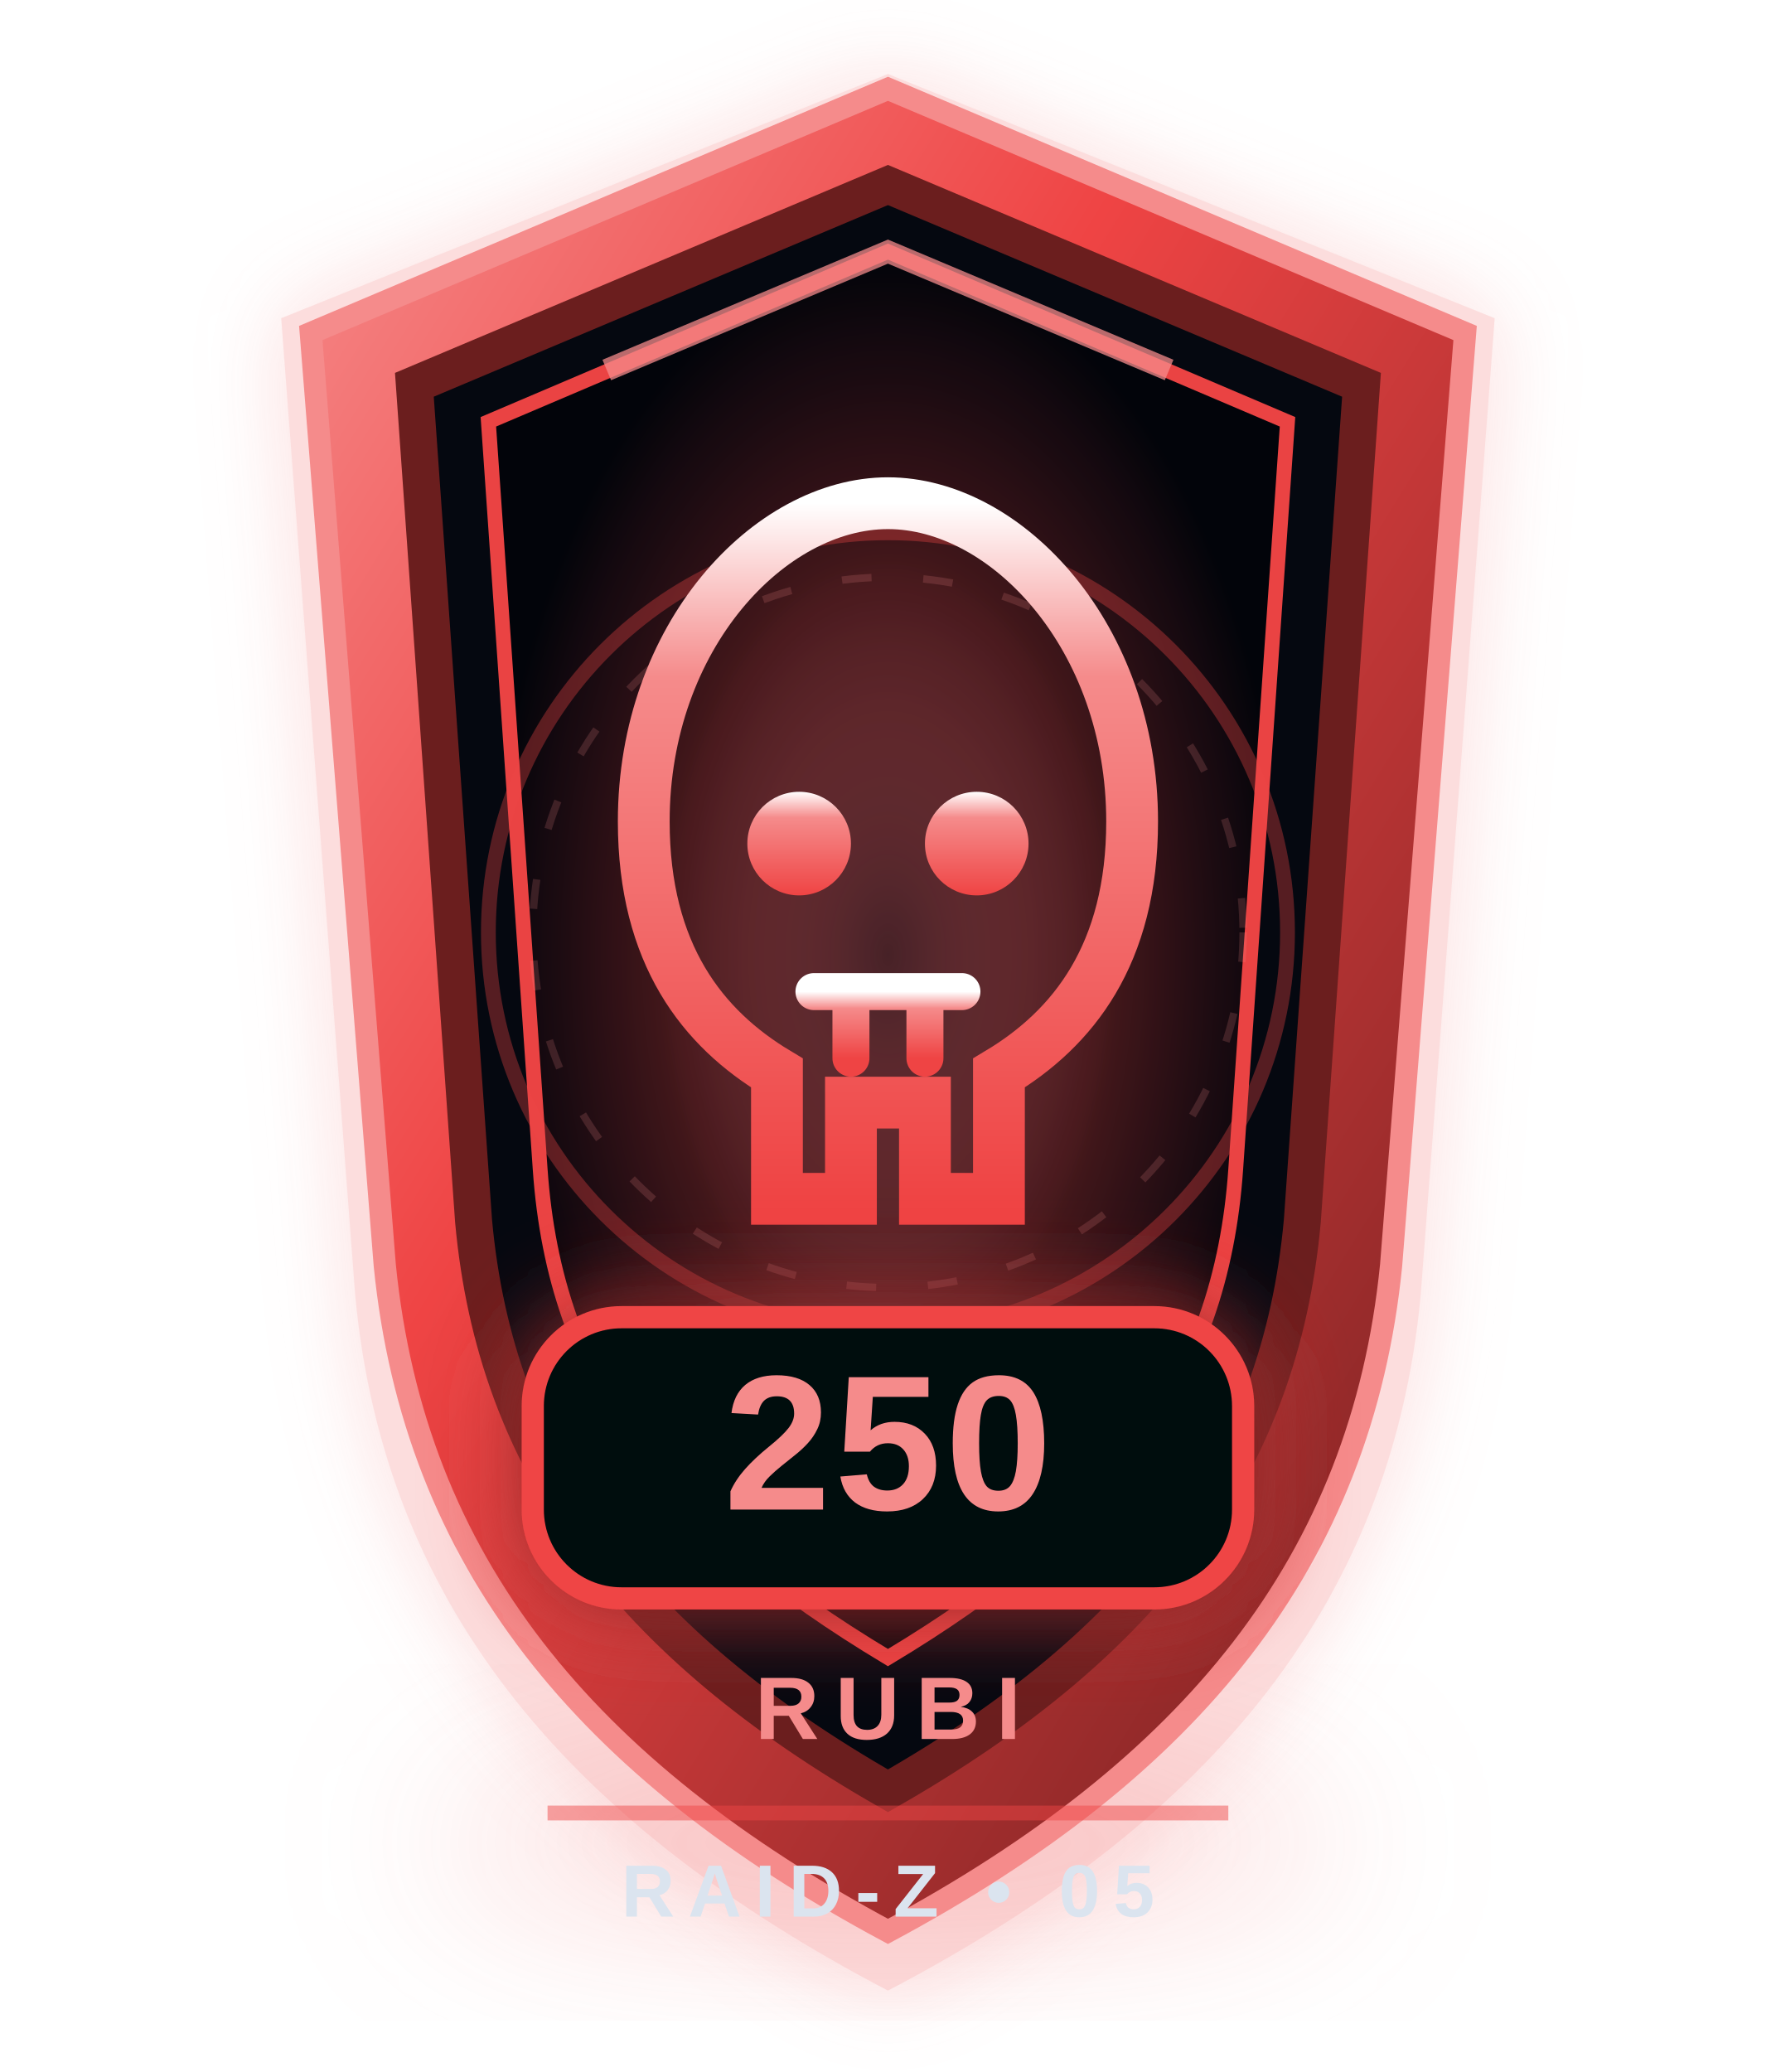
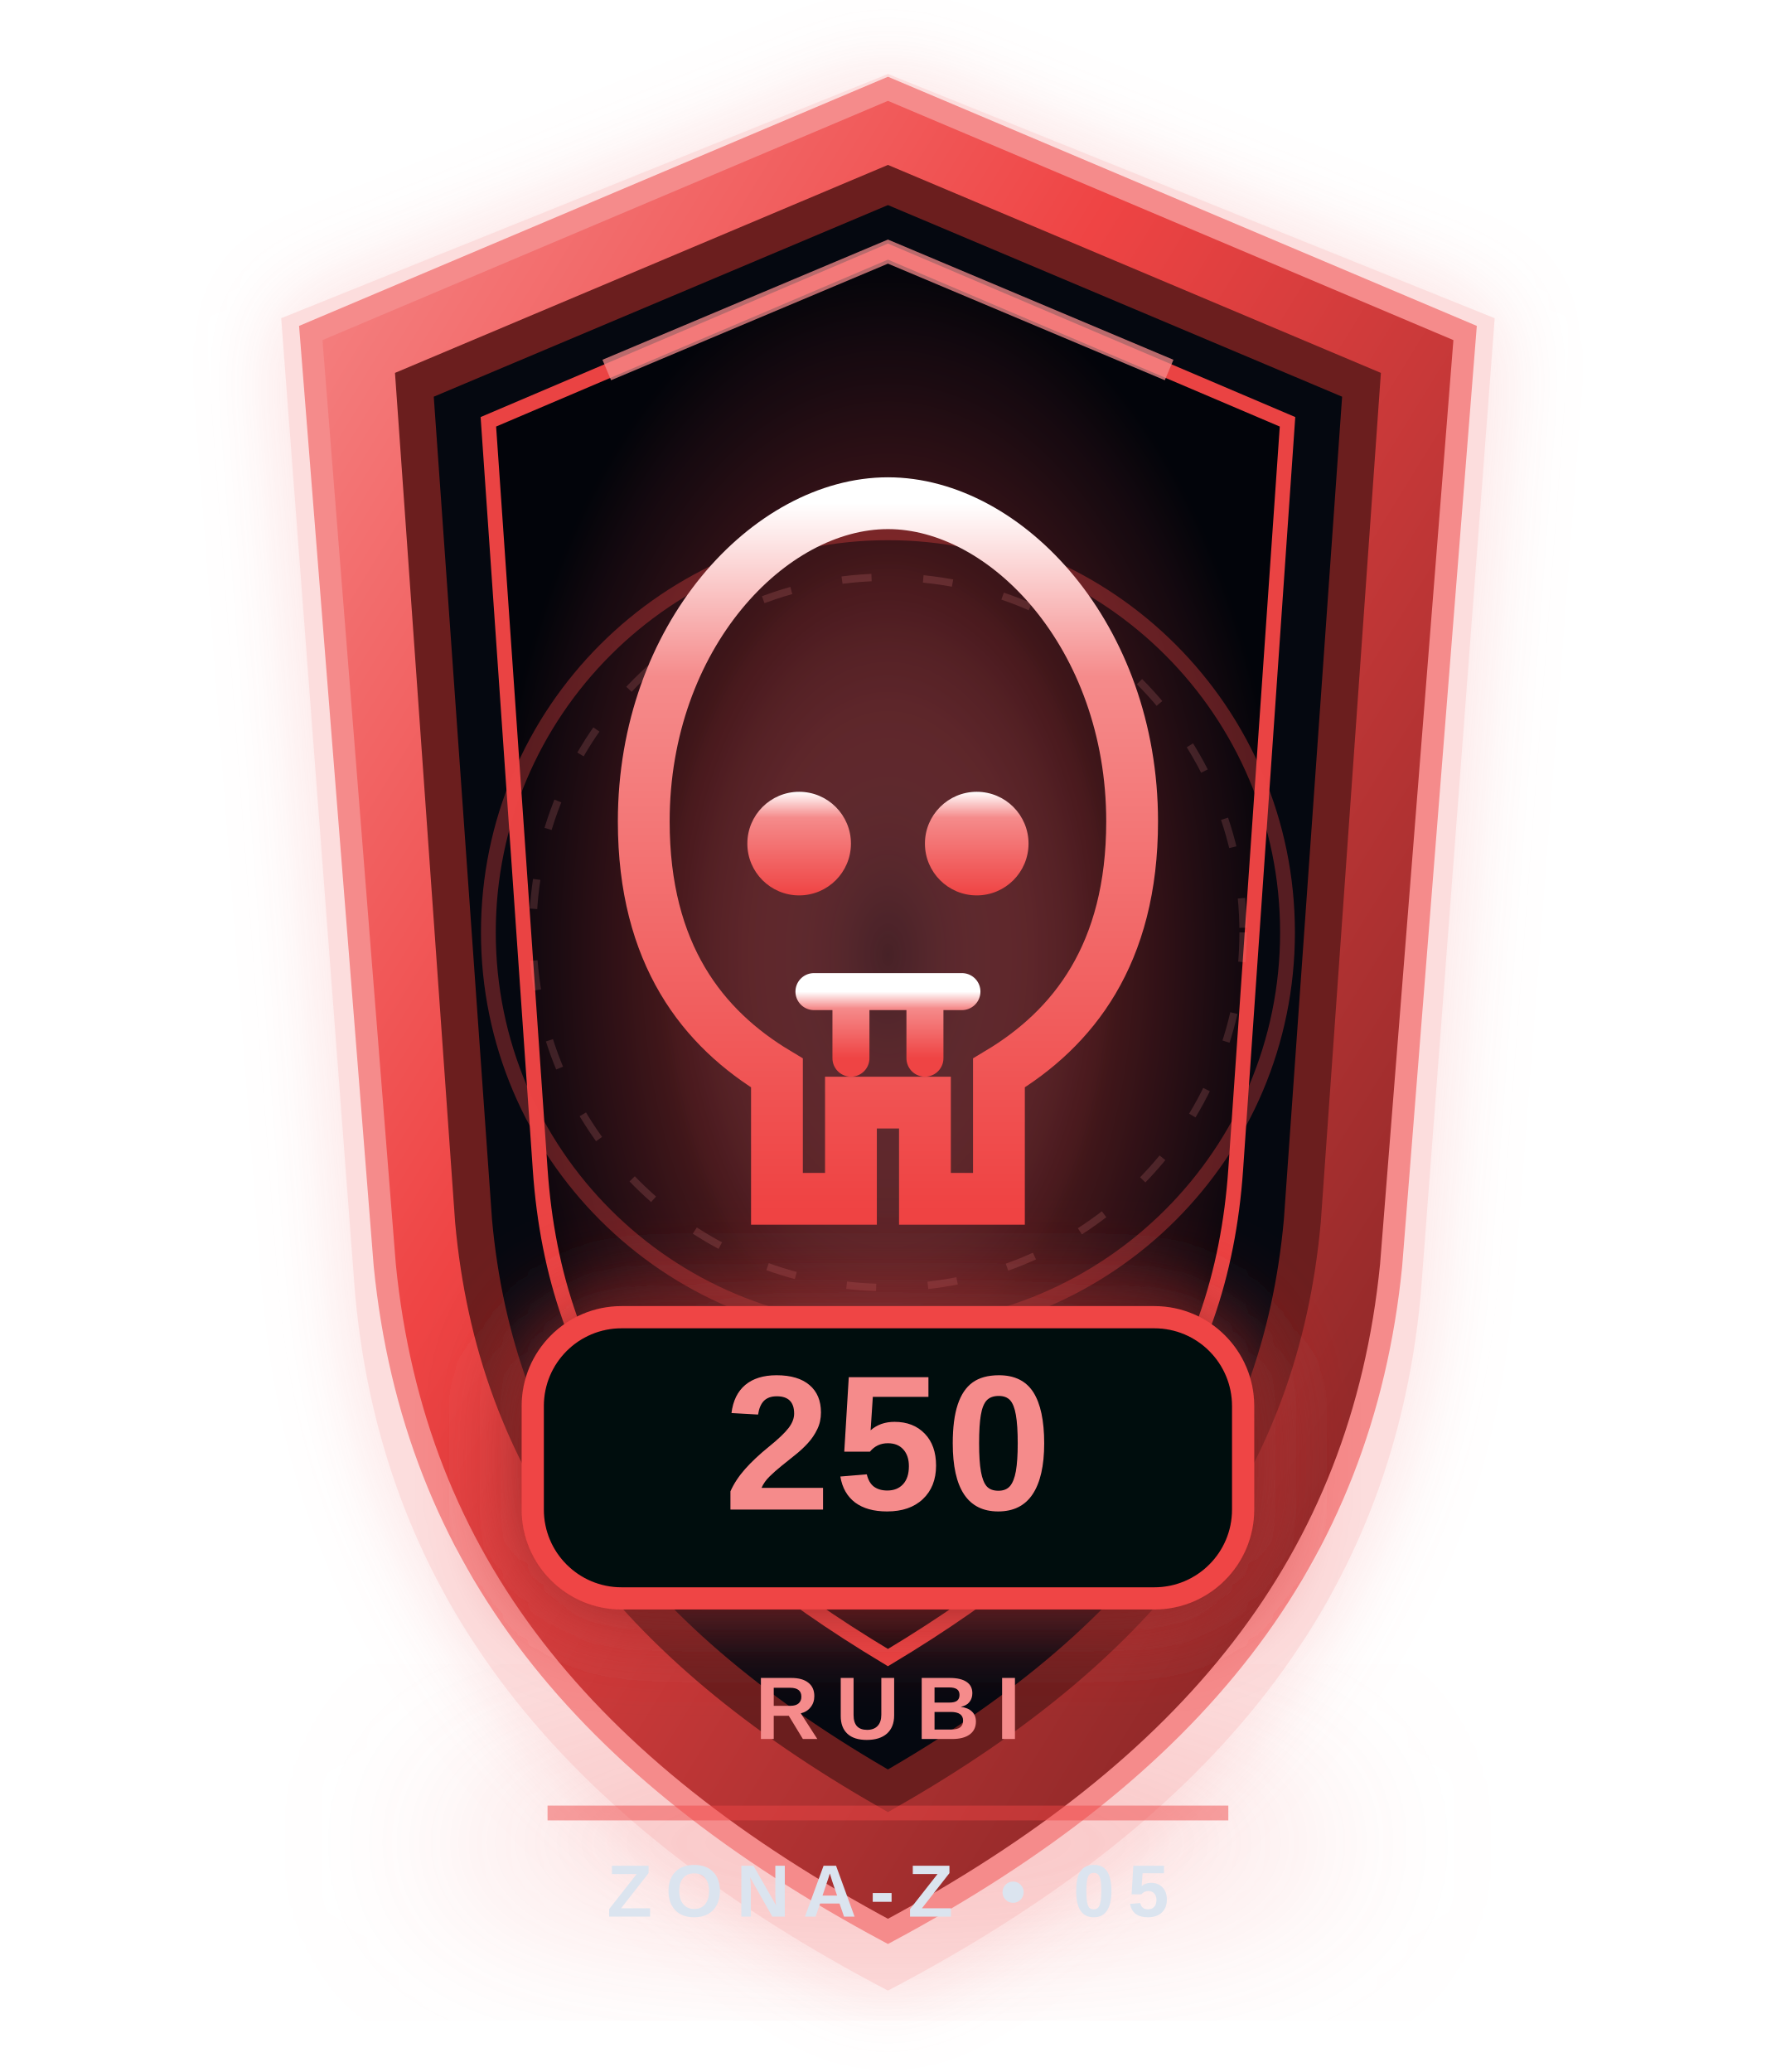
<svg xmlns="http://www.w3.org/2000/svg" width="240" height="280" viewBox="0 0 240 280" role="img" aria-label="Ceifador">
  <defs>
    <linearGradient id="shield" x1="0" y1="0" x2="1" y2="1">
      <stop offset="0" stop-color="#f58b8b" />
      <stop offset=".38" stop-color="#ef4444" />
      <stop offset="1" stop-color="#6b1e1e" />
    </linearGradient>
    <linearGradient id="glow" x1="0" y1="0" x2="0" y2="1">
      <stop offset="0" stop-color="#fff" />
      <stop offset=".25" stop-color="#f58b8b" />
      <stop offset="1" stop-color="#ef4444" />
    </linearGradient>
    <radialGradient id="core">
      <stop offset="0" stop-color="#f16565" stop-opacity=".28" />
      <stop offset=".58" stop-color="#44161a" stop-opacity=".95" />
      <stop offset="1" stop-color="#02040a" />
    </radialGradient>
    <filter id="shadow" x="-70%" y="-70%" width="240%" height="240%">
      <feGaussianBlur stdDeviation="6" result="b" />
      <feMerge>
        <feMergeNode in="b" />
        <feMergeNode in="SourceGraphic" />
      </feMerge>
    </filter>
    <filter id="soft" x="-50%" y="-50%" width="200%" height="200%">
      <feGaussianBlur stdDeviation="12" />
    </filter>
  </defs>
  <ellipse cx="120" cy="249" rx="62" ry="12" fill="#ef4444" opacity=".18" filter="url(#soft)" />
  <path d="M120 10 202 43l-10 132c-4 43-30 72-72 94-42-22-68-51-72-94L38 43Z" fill="#ef4444" opacity=".18" filter="url(#shadow)" />
  <path d="M120 12 198 45l-10 126c-4 40-27 68-68 90-41-22-64-50-68-90L42 45Z" fill="url(#shield)" stroke="#f58b8b" stroke-width="3" />
  <path d="M120 25 184 52l-8 113c-3 33-21 57-56 77-35-20-53-44-56-77L56 52Z" fill="#050810" stroke="#6b1e1e" stroke-width="5" />
  <path d="M120 34 174 57l-7 101c-2 29-17 48-47 66-30-18-45-37-47-66L66 57Z" fill="url(#core)" stroke="#ef4444" stroke-width="2" opacity=".98" />
  <path d="M82 50 120 34l38 16" fill="none" stroke="#f58b8b" stroke-width="3" opacity=".75" />
  <circle cx="120" cy="126" r="54" fill="none" stroke="#ef4444" stroke-width="2" opacity=".35" />
  <circle cx="120" cy="126" r="48" fill="none" stroke="#f58b8b" stroke-width="1" opacity=".18" stroke-dasharray="4 7" />
  <g transform="translate(120 126)">
    <path d="M-33-15c0-25 17-43 33-43s33 18 33 43c0 18-8 28-18 34v17h-10v-13h-10v13h-10V19c-10-6-18-16-18-34Z" fill="none" stroke="url(#glow)" stroke-width="7" />
    <circle cx="-12" cy="-12" r="7" fill="url(#glow)" />
    <circle cx="12" cy="-12" r="7" fill="url(#glow)" />
    <path d="M-10 8h20M-5 8v9M5 8v9" stroke="url(#glow)" stroke-width="5" stroke-linecap="round" />
  </g>
  <g filter="url(#shadow)">
    <rect x="72" y="178" width="96" height="38" rx="12" fill="#05070c" stroke="#ef4444" stroke-width="3" />
    <text x="120" y="204" fill="#f58b8b" text-anchor="middle" font-family="Arial Black,Arial,sans-serif" font-size="26" font-weight="900" letter-spacing=".5">250</text>
  </g>
  <text x="120" y="235" fill="#f58b8b" text-anchor="middle" font-family="Arial,Helvetica,sans-serif" font-size="12" font-weight="900" letter-spacing="2.2">RUBI</text>
  <path d="M74 245h92" stroke="#ef4444" stroke-width="2" opacity=".48" />
-   <text x="120" y="259" fill="#dbe4ef" text-anchor="middle" font-family="Arial,Helvetica,sans-serif" font-size="10" font-weight="800" letter-spacing="1.8">RAID-Z • 05</text>
+   <text x="120" y="259" fill="#dbe4ef" text-anchor="middle" font-family="Arial,Helvetica,sans-serif" font-size="10" font-weight="800" letter-spacing="1.8">ZONA-Z • 05</text>
</svg>
